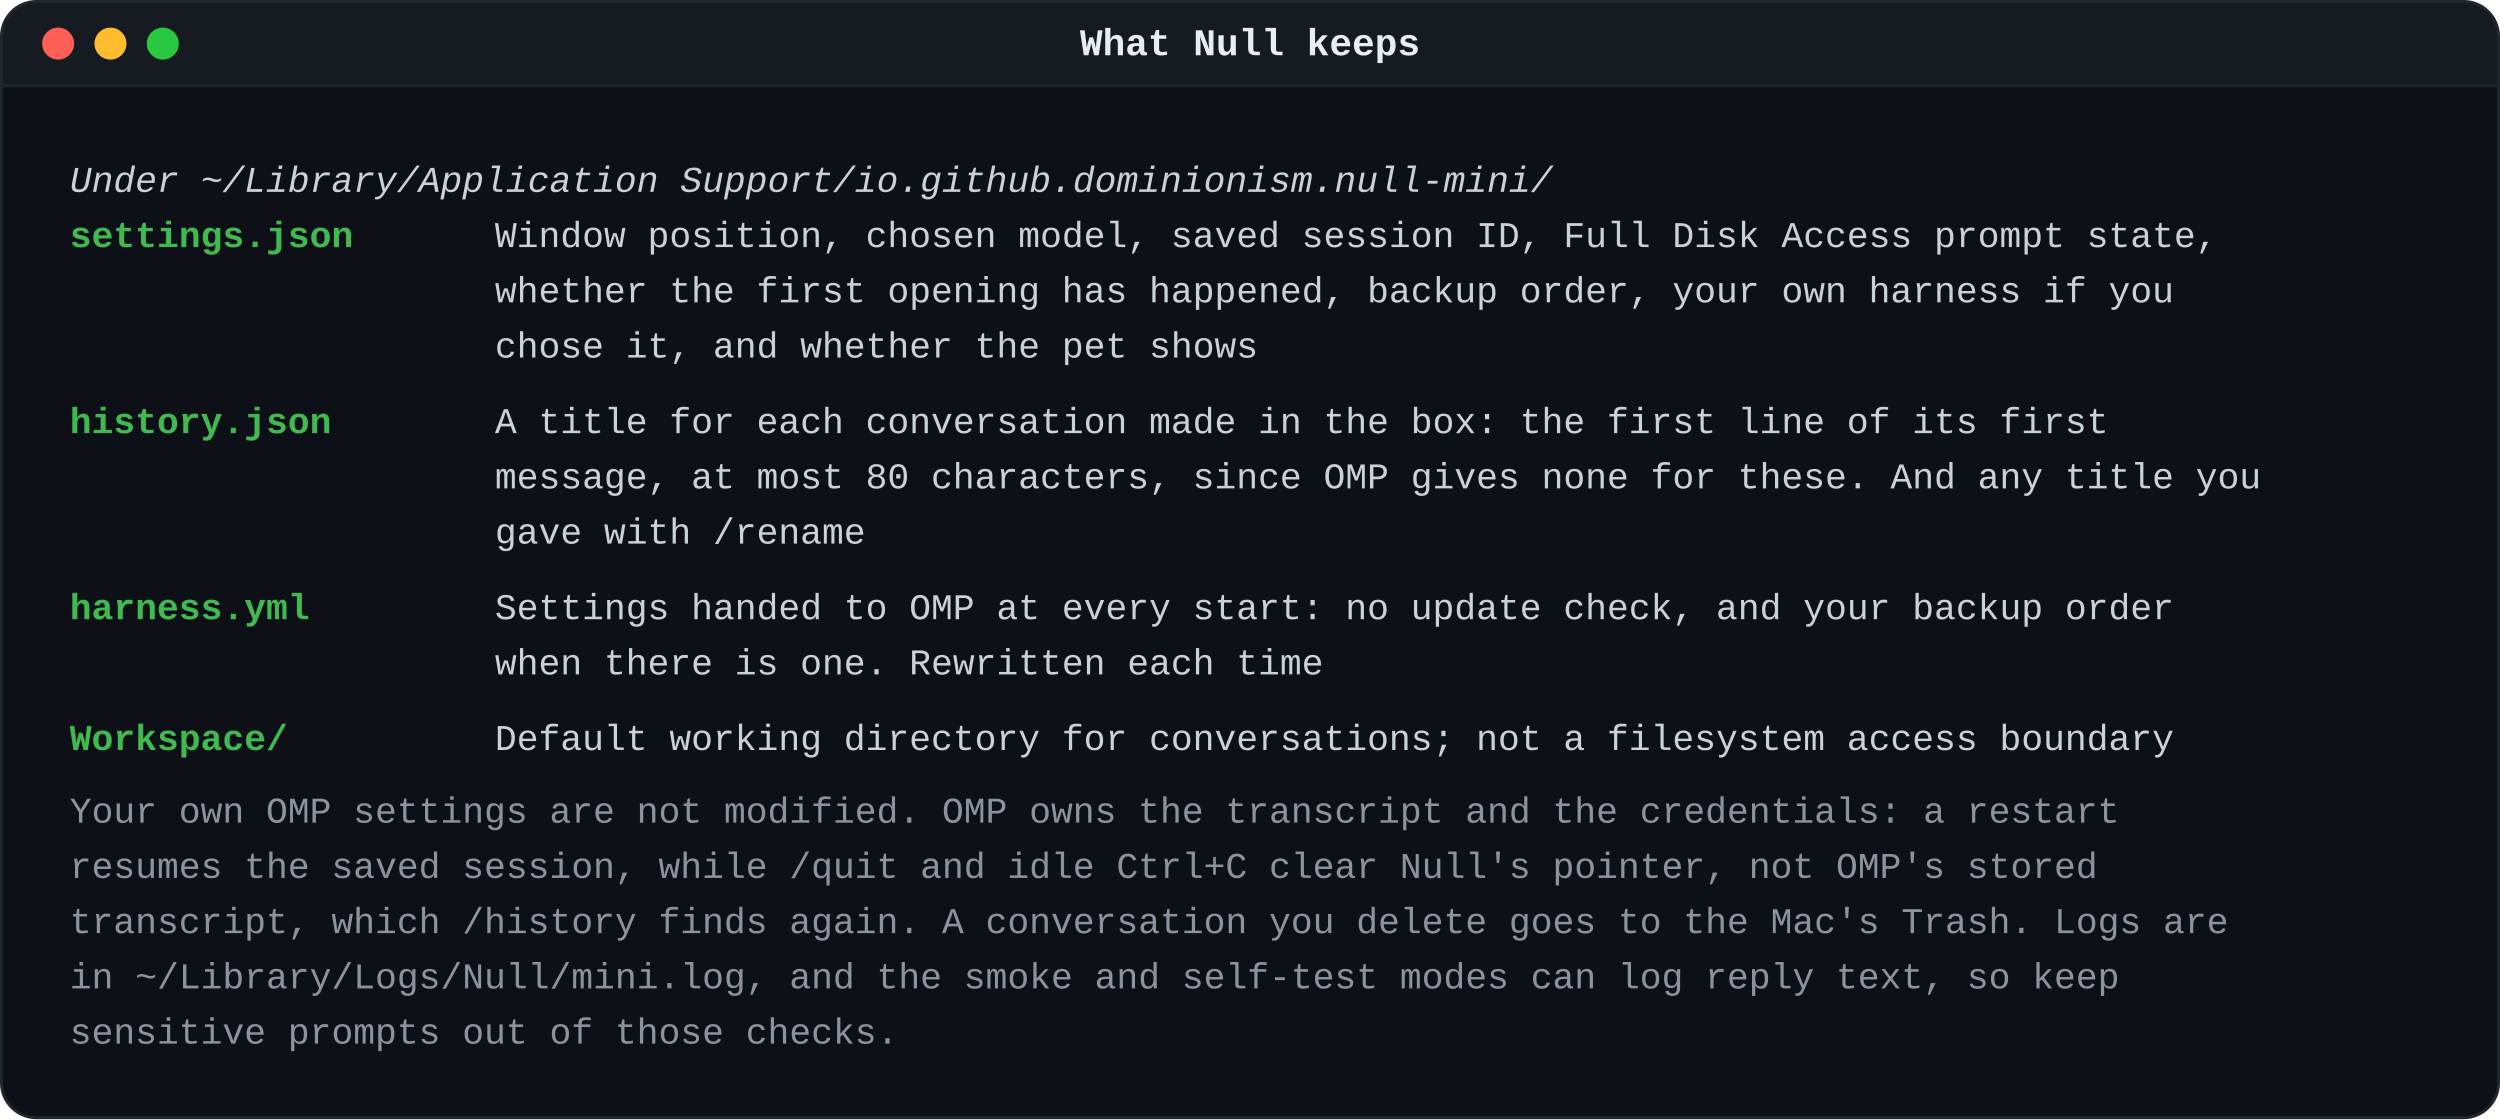
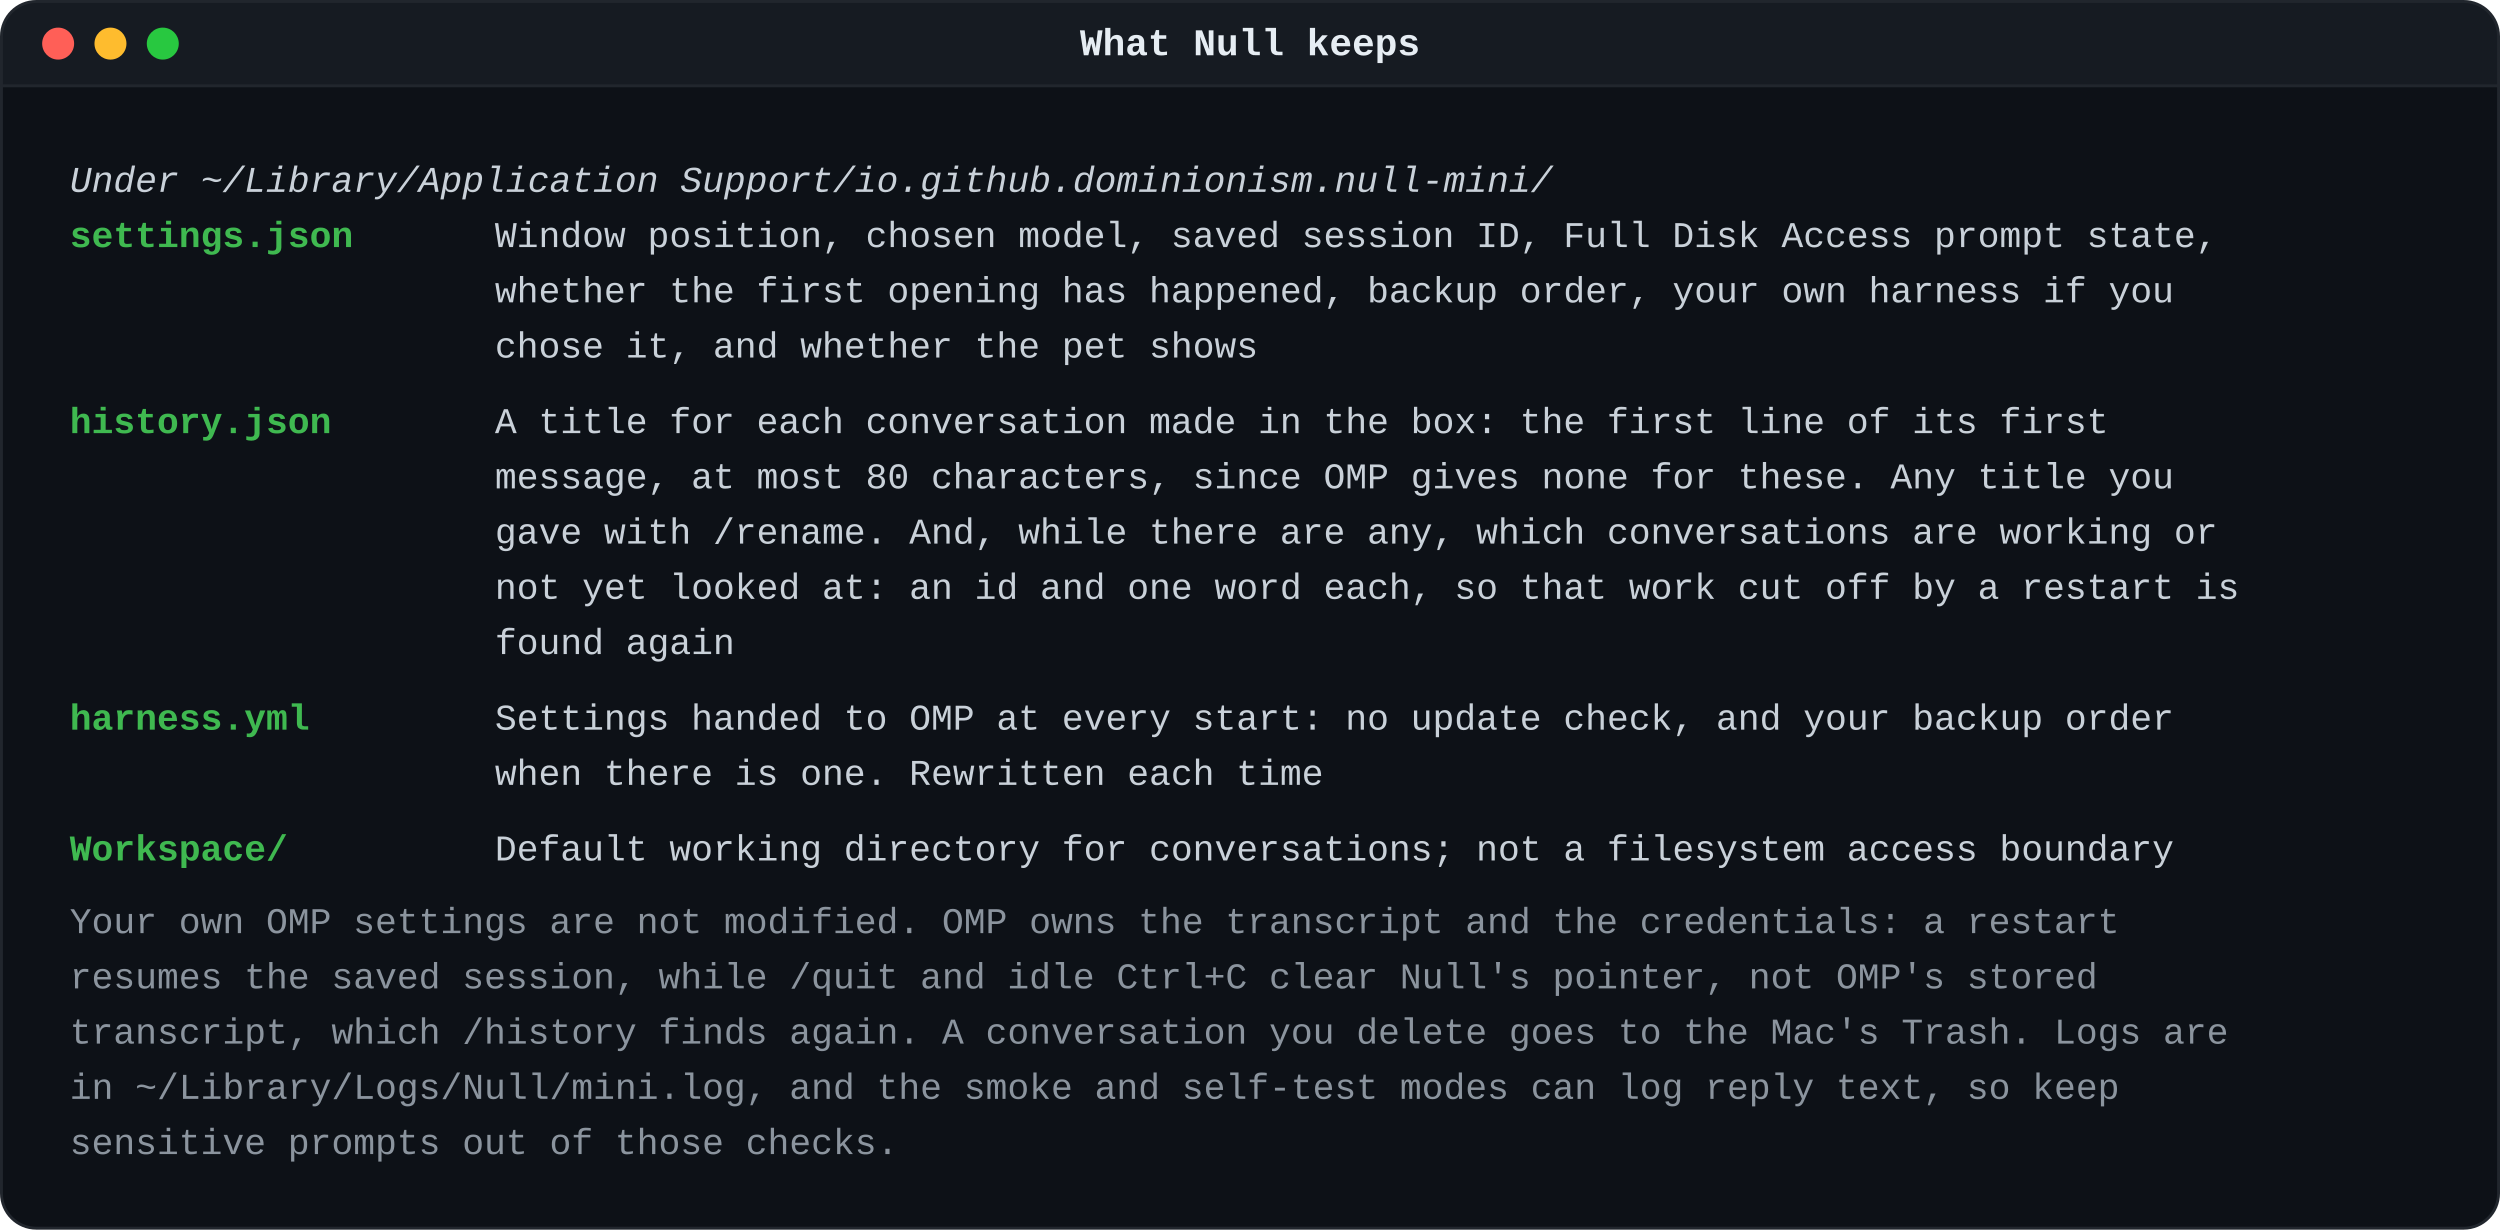
- <svg xmlns="http://www.w3.org/2000/svg" viewBox="0 0 860 385" width="860" height="385" fill="none" role="img" aria-label="What Null keeps. Under ~/Library/Application Support/io.github.dominionism.null-mini/ settings.json: Window position, chosen model, saved session ID, Full Disk Access prompt state, whether the first opening has happened, backup order, your own harness if you chose it, and whether the pet shows history.json: A title for each conversation made in the box: the first line of its first message, at most 80 characters, since OMP gives none for these. And any title you gave with /rename harness.yml: Settings handed to OMP at every start: no update check, and your backup order when there is one. Rewritten each time Workspace/: Default working directory for conversations; not a filesystem access boundary Your own OMP settings are not modified. OMP owns the transcript and the credentials: a restart resumes the saved session, while /quit and idle Ctrl+C clear Null's pointer, not OMP's stored transcript, which /history finds again. A conversation you delete goes to the Mac's Trash. Logs are in ~/Library/Logs/Null/mini.log, and the smoke and self-test modes can log reply text, so keep sensitive prompts out of those checks.">
+ <svg xmlns="http://www.w3.org/2000/svg" viewBox="0 0 860 423" width="860" height="423" fill="none" role="img" aria-label="What Null keeps. Under ~/Library/Application Support/io.github.dominionism.null-mini/ settings.json: Window position, chosen model, saved session ID, Full Disk Access prompt state, whether the first opening has happened, backup order, your own harness if you chose it, and whether the pet shows history.json: A title for each conversation made in the box: the first line of its first message, at most 80 characters, since OMP gives none for these. Any title you gave with /rename. And, while there are any, which conversations are working or not yet looked at: an id and one word each, so that work cut off by a restart is found again harness.yml: Settings handed to OMP at every start: no update check, and your backup order when there is one. Rewritten each time Workspace/: Default working directory for conversations; not a filesystem access boundary Your own OMP settings are not modified. OMP owns the transcript and the credentials: a restart resumes the saved session, while /quit and idle Ctrl+C clear Null's pointer, not OMP's stored transcript, which /history finds again. A conversation you delete goes to the Mac's Trash. Logs are in ~/Library/Logs/Null/mini.log, and the smoke and self-test modes can log reply text, so keep sensitive prompts out of those checks.">
  <style>
    text { font-family: ui-monospace,SFMono-Regular,'SF Mono',Menlo,Consolas,'Liberation Mono',monospace; }
    .rise { animation: rise .35s ease-out both; }
    .fade { animation: fade .4s ease-out both; }
    .blink { animation: blink 1.1s steps(1) infinite; }
    @keyframes rise { from { opacity: 0; transform: translateY(4px); } }
    @keyframes fade { from { opacity: 0; } }
    @keyframes blink { 50% { opacity: 0; } }
    @keyframes hold { 0%, 99.9% { opacity: 1; } 100% { opacity: 0; } }
    @media (prefers-reduced-motion: reduce) { * { animation: none !important; } }
  </style>
  <clipPath id="win">
-     <rect x="0.5" y="0.5" width="859" height="384" rx="12" />
+     <rect x="0.5" y="0.5" width="859" height="422" rx="12" />
  </clipPath>
  <g clip-path="url(#win)">
-     <rect width="860" height="385" fill="#0D1117" />
+     <rect width="860" height="423" fill="#0D1117" />
    <rect width="860" height="30" fill="#161B22" />
    <path d="M0 29.5H860" stroke="#21262D" />
    <circle cx="20" cy="15.0" r="5.5" fill="#FF5F57" />
    <circle cx="38" cy="15.0" r="5.5" fill="#FEBC2E" />
    <circle cx="56" cy="15.0" r="5.5" fill="#28C840" />
    <text x="430.0" y="19.0" font-size="13" font-weight="600" fill="#E6EDF3" text-anchor="middle">What Null keeps</text>
    <text x="24" y="66.0" font-size="12.5" fill="#C9D1D9" font-style="italic">Under ~/Library/Application Support/io.github.dominionism.null-mini/</text>
    <text x="24" y="85.0" font-size="12.5" font-weight="700" fill="#3FB950">settings.json</text>
    <text x="170.25" y="85.0" font-size="12.5" fill="#C9D1D9">Window position, chosen model, saved session ID, Full Disk Access prompt state,</text>
    <text x="170.25" y="104.0" font-size="12.5" fill="#C9D1D9">whether the first opening has happened, backup order, your own harness if you</text>
    <text x="170.25" y="123.0" font-size="12.5" fill="#C9D1D9">chose it, and whether the pet shows</text>
    <text x="24" y="149.0" font-size="12.5" font-weight="700" fill="#3FB950">history.json</text>
    <text x="170.25" y="149.0" font-size="12.5" fill="#C9D1D9">A title for each conversation made in the box: the first line of its first</text>
-     <text x="170.25" y="168.0" font-size="12.5" fill="#C9D1D9">message, at most 80 characters, since OMP gives none for these. And any title you</text>
-     <text x="170.25" y="187.0" font-size="12.5" fill="#C9D1D9">gave with /rename</text>
-     <text x="24" y="213.0" font-size="12.5" font-weight="700" fill="#3FB950">harness.yml</text>
-     <text x="170.25" y="213.0" font-size="12.5" fill="#C9D1D9">Settings handed to OMP at every start: no update check, and your backup order</text>
-     <text x="170.25" y="232.0" font-size="12.5" fill="#C9D1D9">when there is one. Rewritten each time</text>
-     <text x="24" y="258.0" font-size="12.5" font-weight="700" fill="#3FB950">Workspace/</text>
-     <text x="170.25" y="258.0" font-size="12.5" fill="#C9D1D9">Default working directory for conversations; not a filesystem access boundary</text>
-     <text x="24" y="283.0" font-size="12.5" fill="#8B949E">Your own OMP settings are not modified. OMP owns the transcript and the credentials: a restart</text>
-     <text x="24" y="302.0" font-size="12.5" fill="#8B949E">resumes the saved session, while /quit and idle Ctrl+C clear Null's pointer, not OMP's stored</text>
-     <text x="24" y="321.0" font-size="12.5" fill="#8B949E">transcript, which /history finds again. A conversation you delete goes to the Mac's Trash. Logs are</text>
-     <text x="24" y="340.0" font-size="12.5" fill="#8B949E">in ~/Library/Logs/Null/mini.log, and the smoke and self-test modes can log reply text, so keep</text>
-     <text x="24" y="359.0" font-size="12.5" fill="#8B949E">sensitive prompts out of those checks.</text>
+     <text x="170.25" y="168.0" font-size="12.5" fill="#C9D1D9">message, at most 80 characters, since OMP gives none for these. Any title you</text>
+     <text x="170.25" y="187.0" font-size="12.5" fill="#C9D1D9">gave with /rename. And, while there are any, which conversations are working or</text>
+     <text x="170.25" y="206.0" font-size="12.5" fill="#C9D1D9">not yet looked at: an id and one word each, so that work cut off by a restart is</text>
+     <text x="170.25" y="225.0" font-size="12.5" fill="#C9D1D9">found again</text>
+     <text x="24" y="251.0" font-size="12.5" font-weight="700" fill="#3FB950">harness.yml</text>
+     <text x="170.25" y="251.0" font-size="12.5" fill="#C9D1D9">Settings handed to OMP at every start: no update check, and your backup order</text>
+     <text x="170.25" y="270.0" font-size="12.5" fill="#C9D1D9">when there is one. Rewritten each time</text>
+     <text x="24" y="296.0" font-size="12.5" font-weight="700" fill="#3FB950">Workspace/</text>
+     <text x="170.25" y="296.0" font-size="12.5" fill="#C9D1D9">Default working directory for conversations; not a filesystem access boundary</text>
+     <text x="24" y="321.0" font-size="12.5" fill="#8B949E">Your own OMP settings are not modified. OMP owns the transcript and the credentials: a restart</text>
+     <text x="24" y="340.0" font-size="12.5" fill="#8B949E">resumes the saved session, while /quit and idle Ctrl+C clear Null's pointer, not OMP's stored</text>
+     <text x="24" y="359.0" font-size="12.5" fill="#8B949E">transcript, which /history finds again. A conversation you delete goes to the Mac's Trash. Logs are</text>
+     <text x="24" y="378.0" font-size="12.5" fill="#8B949E">in ~/Library/Logs/Null/mini.log, and the smoke and self-test modes can log reply text, so keep</text>
+     <text x="24" y="397.0" font-size="12.5" fill="#8B949E">sensitive prompts out of those checks.</text>
  </g>
-   <rect x="0.5" y="0.5" width="859" height="384" rx="12" stroke="#21262D" />
+   <rect x="0.5" y="0.5" width="859" height="422" rx="12" stroke="#21262D" />
</svg>
